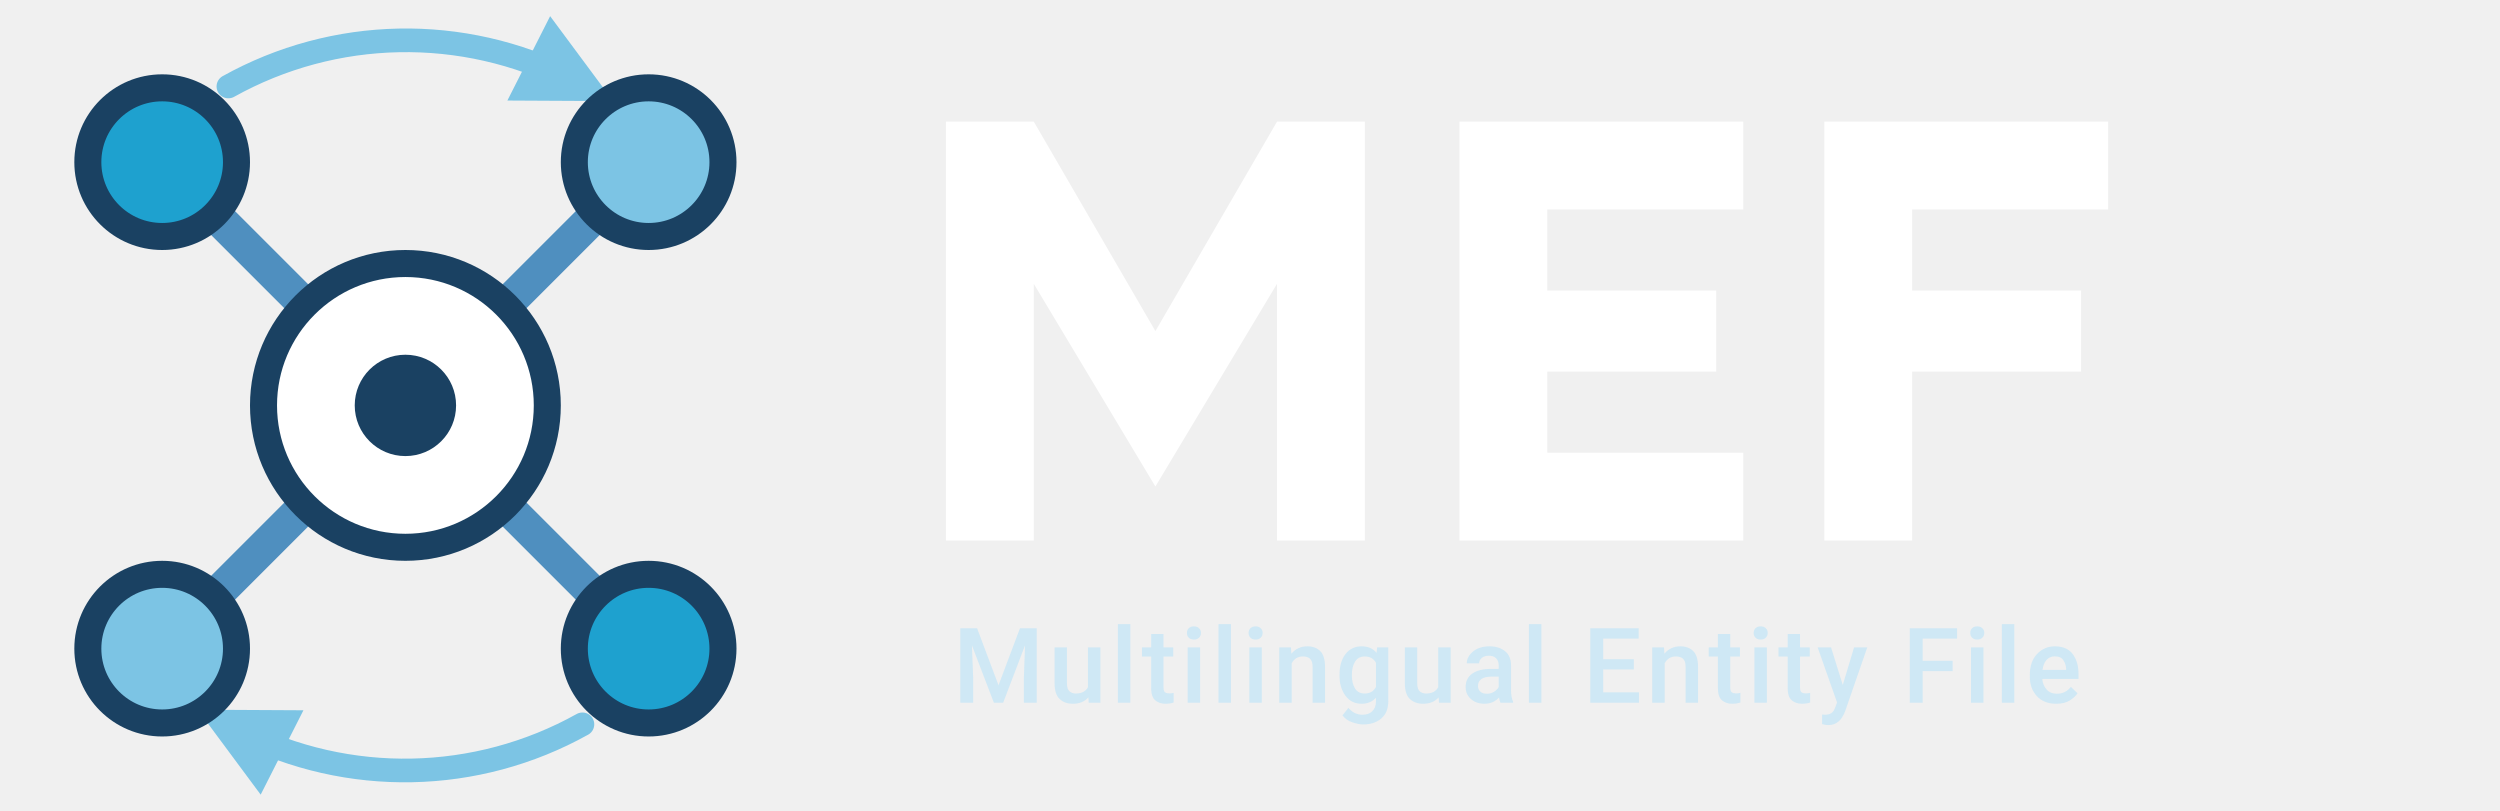
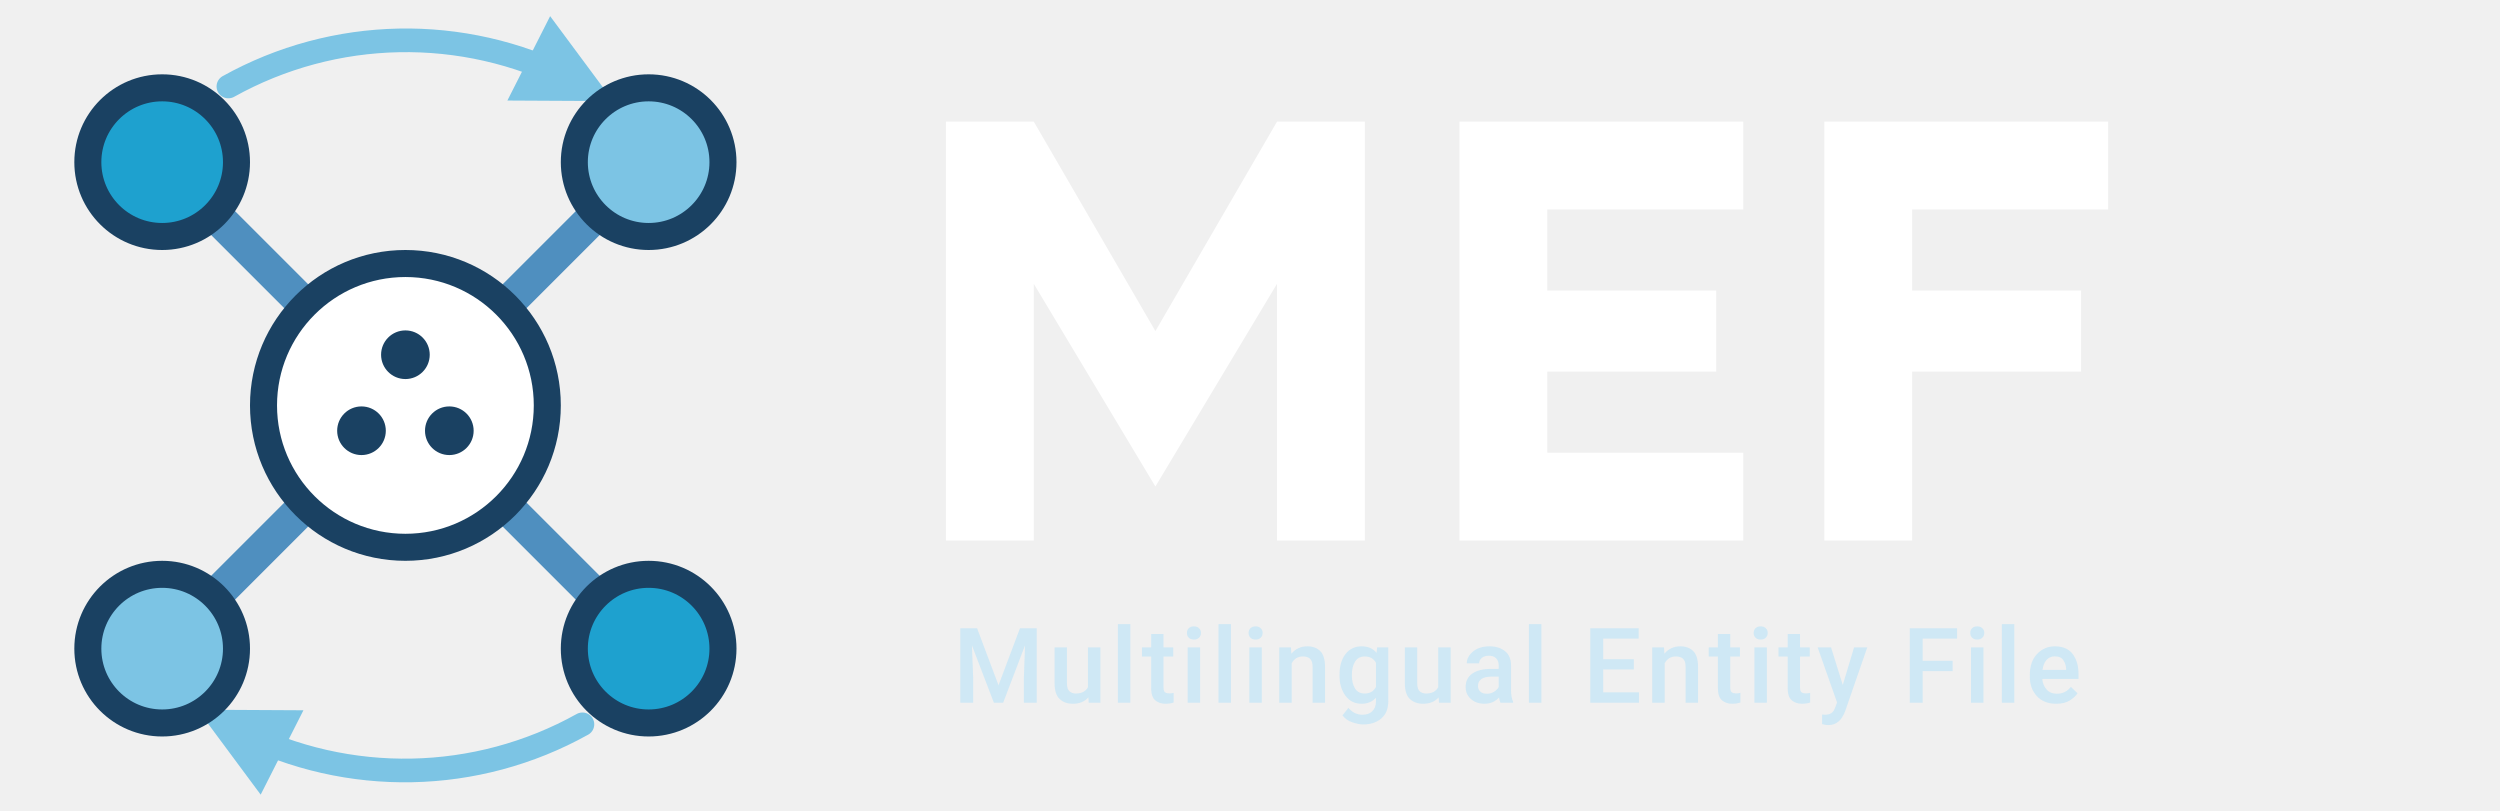
<svg xmlns="http://www.w3.org/2000/svg" viewBox="0 0 370 120" role="img" aria-labelledby="mef-logo-white-title">
  <defs>
    <marker id="mef-logo-white-arrow" viewBox="0 0 10 10" refX="5" refY="5" markerWidth="4" markerHeight="4" orient="auto-start-reverse">
      <path d="M0 0L10 5L0 10z" fill="#7cc4e4" />
    </marker>
  </defs>
  <g fill="none" stroke="#7cc4e4" stroke-width="3.5" stroke-linecap="round" marker-end="url(#mef-logo-white-arrow)">
    <path d="M33.8 12.8A54 54 0 0 1 84.5 11.8" />
    <path d="M86.2 107.2A54 54 0 0 1 35.5 108.2" />
  </g>
  <g stroke="#4f8fbf" stroke-width="5" stroke-linecap="round">
    <line x1="24" y1="24" x2="60" y2="60" />
    <line x1="96" y1="24" x2="60" y2="60" />
    <line x1="96" y1="96" x2="60" y2="60" />
    <line x1="24" y1="96" x2="60" y2="60" />
  </g>
  <g stroke="#1a4162" stroke-width="4">
    <circle cx="24" cy="24" r="11" fill="#1ea1cf" />
    <circle cx="96" cy="24" r="11" fill="#7cc4e4" />
    <circle cx="96" cy="96" r="11" fill="#1ea1cf" />
    <circle cx="24" cy="96" r="11" fill="#7cc4e4" />
  </g>
  <circle cx="60" cy="60" r="21" fill="#ffffff" stroke="#1a4162" stroke-width="4" />
-   <circle cx="60" cy="60" r="7.5" fill="#1a4162" />
+   <g fill="#1a4162">
+     <circle cx="60" cy="52.5" r="3.6" />
+     <circle cx="66.5" cy="63.75" r="3.6" />
+     <circle cx="53.5" cy="63.75" r="3.6" />
+   </g>
  <g fill="#ffffff" transform="translate(140 18)">
    <polygon points="0,62 0,0 13,0 31,31 49,0 62,0 62,62 49,62 49,24 31,54 13,24 13,62" />
    <path d="M76 0h42v13H89v12h25v12H89v12h29v13H76z" />
    <path d="M130 0h42v13h-29v12h25v12h-25v25h-13z" />
  </g>
  <text x="141" y="104" fill="#cfe8f5" font-family="-apple-system, system-ui, 'Segoe UI', Roboto, 'Helvetica Neue', Arial, sans-serif" font-size="15.5" font-weight="500" letter-spacing="0.6">Multilingual Entity File</text>
</svg>
